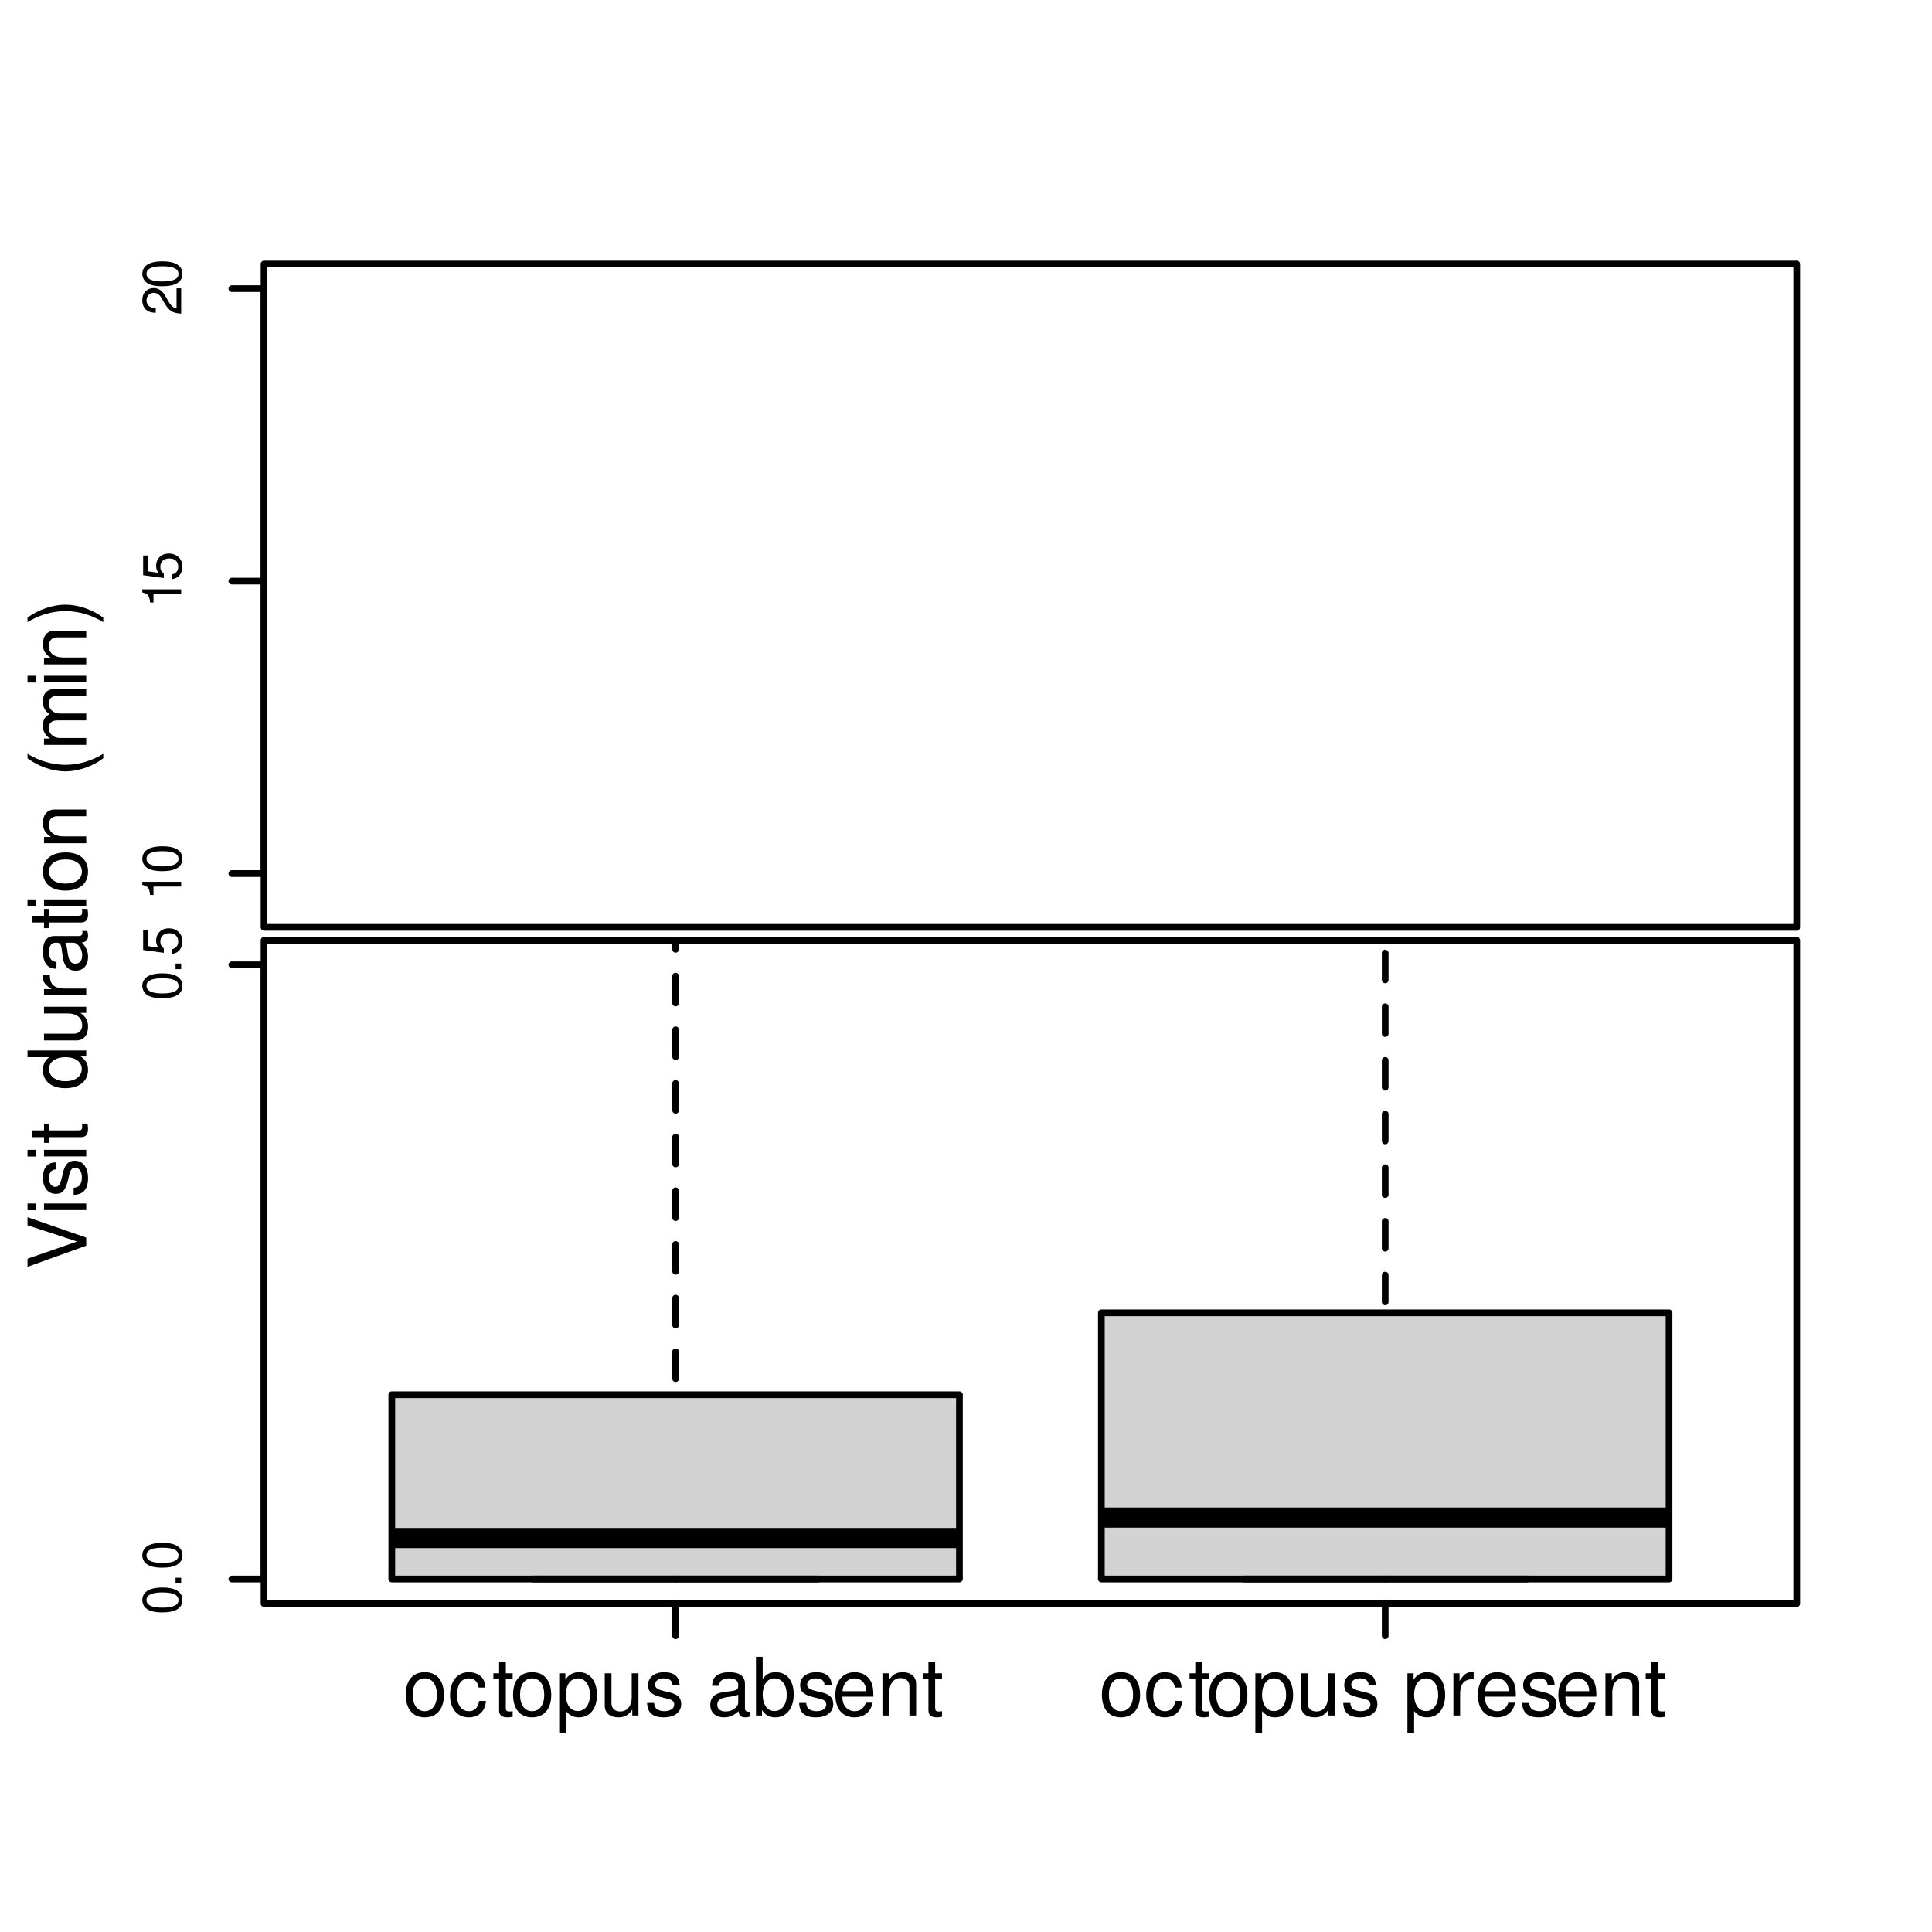
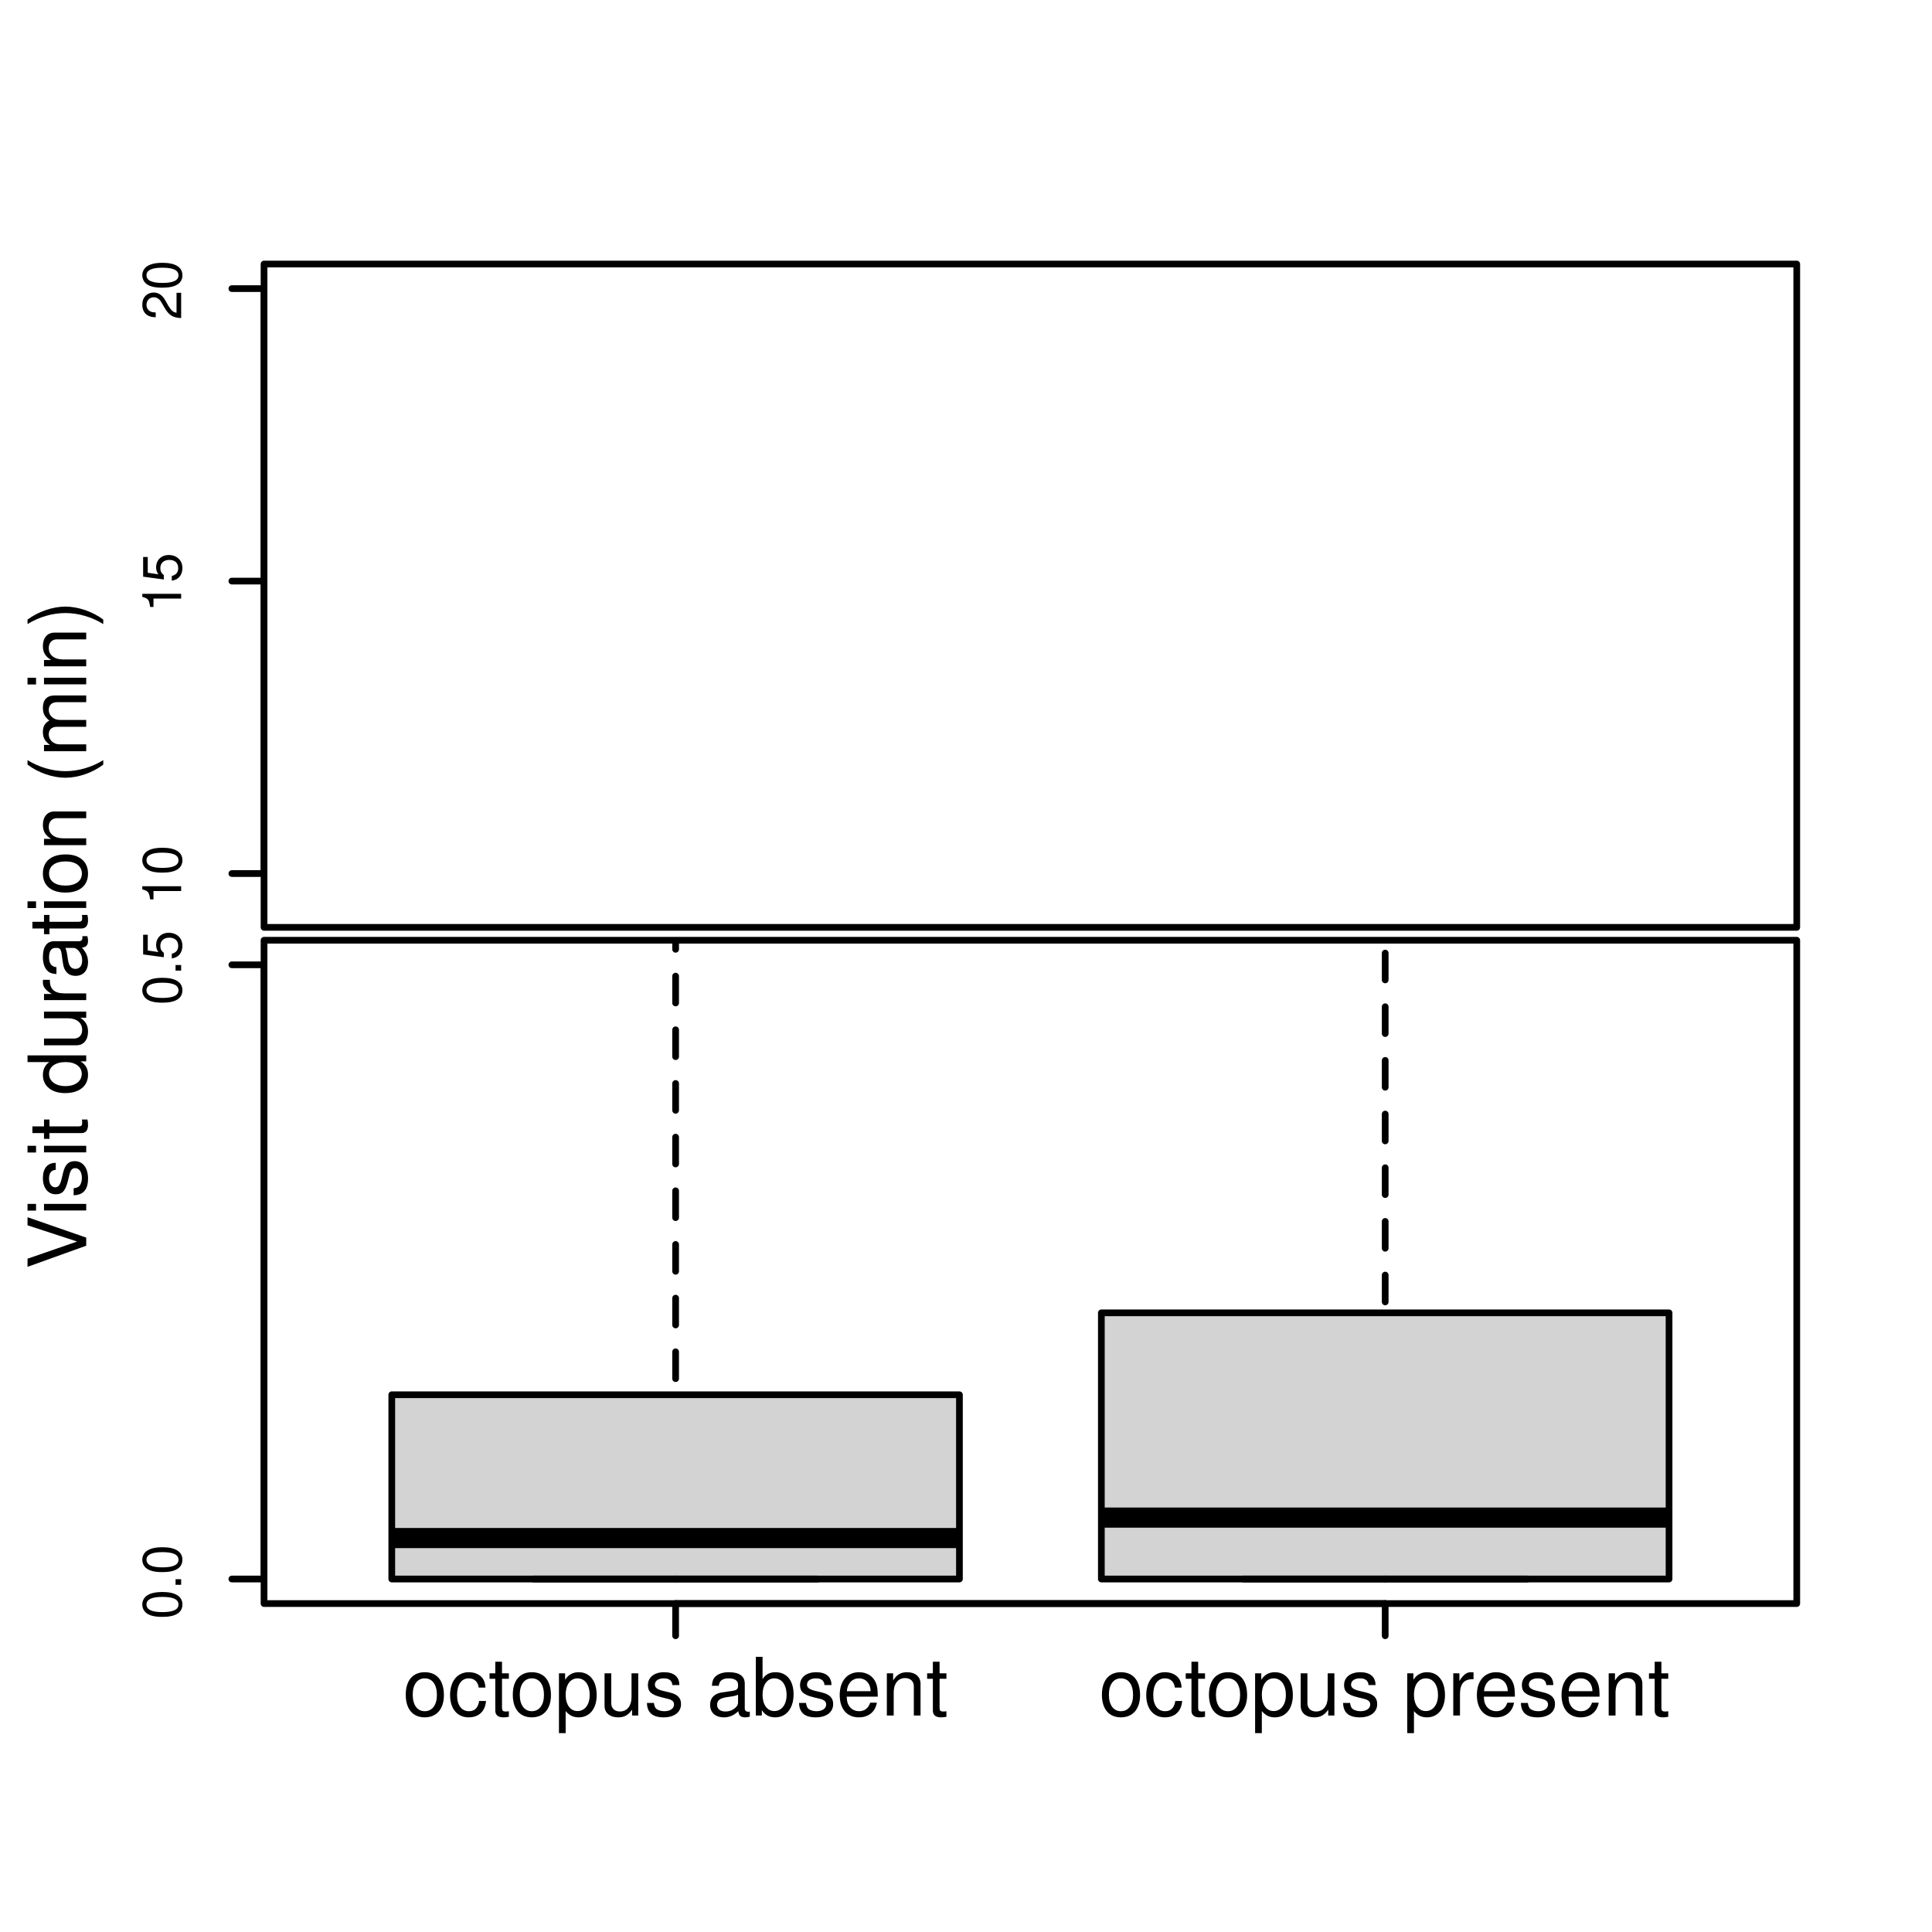
<svg xmlns="http://www.w3.org/2000/svg" xmlns:xlink="http://www.w3.org/1999/xlink" width="216pt" height="216pt" viewBox="0 0 216 216" version="1.1">
  <defs>
    <g>
      <symbol overflow="visible" id="glyph0-0">
        <path style="stroke:none;" d="" />
      </symbol>
      <symbol overflow="visible" id="glyph0-1">
        <path style="stroke:none;" d="M -3.094 -1.547 L 0 -1.547 L 0 -2.078 L -4.344 -2.078 L -4.344 -1.734 C -3.672 -1.547 -3.578 -1.422 -3.469 -0.609 L -3.094 -0.609 Z M -3.094 -1.547 " />
      </symbol>
      <symbol overflow="visible" id="glyph0-2">
        <path style="stroke:none;" d="M -4.344 -1.656 C -4.344 -1.25 -4.156 -0.891 -3.859 -0.672 C -3.484 -0.391 -2.906 -0.266 -2.094 -0.266 C -0.641 -0.266 0.141 -0.734 0.141 -1.656 C 0.141 -2.547 -0.641 -3.047 -2.062 -3.047 C -2.906 -3.047 -3.469 -2.906 -3.859 -2.625 C -4.156 -2.406 -4.344 -2.047 -4.344 -1.656 Z M -3.875 -1.656 C -3.875 -2.219 -3.281 -2.5 -2.109 -2.5 C -0.875 -2.5 -0.297 -2.219 -0.297 -1.641 C -0.297 -1.078 -0.906 -0.797 -2.094 -0.797 C -3.281 -0.797 -3.875 -1.078 -3.875 -1.656 Z M -3.875 -1.656 " />
      </symbol>
      <symbol overflow="visible" id="glyph0-3">
        <path style="stroke:none;" d="M -4.25 -2.859 L -4.25 -0.656 L -1.938 -0.344 L -1.938 -0.828 C -2.234 -1.078 -2.328 -1.281 -2.328 -1.609 C -2.328 -2.188 -1.938 -2.531 -1.312 -2.531 C -0.703 -2.531 -0.328 -2.188 -0.328 -1.609 C -0.328 -1.141 -0.562 -0.859 -1.047 -0.734 L -1.047 -0.203 C -0.703 -0.281 -0.531 -0.344 -0.375 -0.469 C -0.047 -0.703 0.141 -1.141 0.141 -1.625 C 0.141 -2.484 -0.484 -3.078 -1.391 -3.078 C -2.219 -3.078 -2.797 -2.516 -2.797 -1.703 C -2.797 -1.406 -2.719 -1.156 -2.547 -0.922 L -3.734 -1.094 L -3.734 -2.859 Z M -4.25 -2.859 " />
      </symbol>
      <symbol overflow="visible" id="glyph0-4">
        <path style="stroke:none;" d="M -0.516 -3.031 L -0.516 -0.797 C -0.875 -0.859 -1.109 -1.047 -1.422 -1.562 L -1.766 -2.172 C -2.094 -2.766 -2.531 -3.062 -3.078 -3.062 C -3.438 -3.062 -3.766 -2.922 -4 -2.672 C -4.234 -2.422 -4.344 -2.109 -4.344 -1.703 C -4.344 -1.156 -4.141 -0.766 -3.781 -0.531 C -3.547 -0.375 -3.281 -0.312 -2.844 -0.297 L -2.844 -0.828 C -3.125 -0.844 -3.312 -0.875 -3.453 -0.953 C -3.719 -1.094 -3.875 -1.375 -3.875 -1.688 C -3.875 -2.172 -3.531 -2.531 -3.062 -2.531 C -2.719 -2.531 -2.406 -2.328 -2.203 -1.953 L -1.875 -1.391 C -1.359 -0.516 -0.953 -0.25 0 -0.203 L 0 -3.031 Z M -0.516 -3.031 " />
      </symbol>
      <symbol overflow="visible" id="glyph0-5">
        <path style="stroke:none;" d="M -0.625 -1.141 L -0.625 -0.516 L 0 -0.516 L 0 -1.141 Z M -0.625 -1.141 " />
      </symbol>
      <symbol overflow="visible" id="glyph1-0">
        <path style="stroke:none;" d="" />
      </symbol>
      <symbol overflow="visible" id="glyph1-1">
        <path style="stroke:none;" d="M 2.453 -4.844 C 1.109 -4.844 0.328 -3.906 0.328 -2.328 C 0.328 -0.734 1.109 0.203 2.453 0.203 C 3.781 0.203 4.594 -0.734 4.594 -2.281 C 4.594 -3.922 3.812 -4.844 2.453 -4.844 Z M 2.453 -4.156 C 3.297 -4.156 3.812 -3.469 3.812 -2.297 C 3.812 -1.172 3.281 -0.484 2.453 -0.484 C 1.625 -0.484 1.109 -1.172 1.109 -2.328 C 1.109 -3.469 1.625 -4.156 2.453 -4.156 Z M 2.453 -4.156 " />
      </symbol>
      <symbol overflow="visible" id="glyph1-2">
        <path style="stroke:none;" d="M 4.234 -3.125 C 4.203 -3.594 4.109 -3.891 3.922 -4.156 C 3.594 -4.594 3.031 -4.844 2.375 -4.844 C 1.094 -4.844 0.281 -3.844 0.281 -2.281 C 0.281 -0.75 1.094 0.203 2.359 0.203 C 3.484 0.203 4.203 -0.469 4.297 -1.625 L 3.531 -1.625 C 3.406 -0.859 3.031 -0.484 2.391 -0.484 C 1.562 -0.484 1.062 -1.156 1.062 -2.281 C 1.062 -3.453 1.547 -4.156 2.359 -4.156 C 3 -4.156 3.391 -3.781 3.484 -3.125 Z M 4.234 -3.125 " />
      </symbol>
      <symbol overflow="visible" id="glyph1-3">
        <path style="stroke:none;" d="M 2.281 -4.719 L 1.516 -4.719 L 1.516 -6.016 L 0.766 -6.016 L 0.766 -4.719 L 0.125 -4.719 L 0.125 -4.109 L 0.766 -4.109 L 0.766 -0.547 C 0.766 -0.047 1.094 0.203 1.672 0.203 C 1.875 0.203 2.031 0.188 2.281 0.141 L 2.281 -0.484 C 2.172 -0.453 2.078 -0.453 1.922 -0.453 C 1.609 -0.453 1.516 -0.547 1.516 -0.875 L 1.516 -4.109 L 2.281 -4.109 Z M 2.281 -4.719 " />
      </symbol>
      <symbol overflow="visible" id="glyph1-4">
        <path style="stroke:none;" d="M 0.484 1.969 L 1.234 1.969 L 1.234 -0.5 C 1.641 -0.016 2.078 0.203 2.688 0.203 C 3.922 0.203 4.703 -0.781 4.703 -2.281 C 4.703 -3.859 3.938 -4.844 2.688 -4.844 C 2.047 -4.844 1.531 -4.562 1.172 -4 L 1.172 -4.719 L 0.484 -4.719 Z M 2.562 -4.156 C 3.391 -4.156 3.922 -3.422 3.922 -2.297 C 3.922 -1.219 3.375 -0.5 2.562 -0.5 C 1.75 -0.5 1.234 -1.219 1.234 -2.328 C 1.234 -3.422 1.75 -4.156 2.562 -4.156 Z M 2.562 -4.156 " />
      </symbol>
      <symbol overflow="visible" id="glyph1-5">
        <path style="stroke:none;" d="M 4.344 0 L 4.344 -4.719 L 3.594 -4.719 L 3.594 -2.047 C 3.594 -1.078 3.094 -0.453 2.297 -0.453 C 1.703 -0.453 1.328 -0.812 1.328 -1.375 L 1.328 -4.719 L 0.578 -4.719 L 0.578 -1.078 C 0.578 -0.297 1.172 0.203 2.094 0.203 C 2.781 0.203 3.219 -0.031 3.656 -0.656 L 3.656 0 Z M 4.344 0 " />
      </symbol>
      <symbol overflow="visible" id="glyph1-6">
        <path style="stroke:none;" d="M 3.938 -3.406 C 3.938 -4.328 3.328 -4.844 2.234 -4.844 C 1.141 -4.844 0.422 -4.281 0.422 -3.406 C 0.422 -2.672 0.797 -2.328 1.922 -2.047 L 2.625 -1.875 C 3.141 -1.75 3.344 -1.562 3.344 -1.234 C 3.344 -0.781 2.906 -0.484 2.25 -0.484 C 1.844 -0.484 1.5 -0.609 1.312 -0.797 C 1.203 -0.938 1.141 -1.078 1.094 -1.406 L 0.312 -1.406 C 0.344 -0.312 0.953 0.203 2.188 0.203 C 3.375 0.203 4.125 -0.375 4.125 -1.281 C 4.125 -1.984 3.734 -2.375 2.797 -2.594 L 2.078 -2.766 C 1.469 -2.922 1.203 -3.109 1.203 -3.453 C 1.203 -3.891 1.594 -4.156 2.203 -4.156 C 2.812 -4.156 3.125 -3.891 3.156 -3.406 Z M 3.938 -3.406 " />
      </symbol>
      <symbol overflow="visible" id="glyph1-7">
        <path style="stroke:none;" d="" />
      </symbol>
      <symbol overflow="visible" id="glyph1-8">
        <path style="stroke:none;" d="M 4.812 -0.438 C 4.734 -0.422 4.703 -0.422 4.656 -0.422 C 4.391 -0.422 4.25 -0.562 4.25 -0.797 L 4.25 -3.562 C 4.25 -4.406 3.641 -4.844 2.469 -4.844 C 1.781 -4.844 1.234 -4.656 0.906 -4.297 C 0.688 -4.062 0.609 -3.781 0.578 -3.328 L 1.344 -3.328 C 1.406 -3.891 1.75 -4.156 2.453 -4.156 C 3.125 -4.156 3.5 -3.906 3.5 -3.453 L 3.5 -3.266 C 3.484 -2.938 3.328 -2.812 2.719 -2.734 C 1.656 -2.594 1.5 -2.562 1.203 -2.453 C 0.656 -2.219 0.375 -1.797 0.375 -1.188 C 0.375 -0.328 0.969 0.203 1.922 0.203 C 2.516 0.203 3 0 3.531 -0.484 C 3.578 0 3.812 0.203 4.297 0.203 C 4.469 0.203 4.562 0.188 4.812 0.125 Z M 3.5 -1.484 C 3.5 -1.234 3.422 -1.078 3.203 -0.875 C 2.891 -0.594 2.531 -0.453 2.094 -0.453 C 1.5 -0.453 1.156 -0.734 1.156 -1.203 C 1.156 -1.703 1.484 -1.953 2.297 -2.062 C 3.094 -2.172 3.25 -2.219 3.5 -2.328 Z M 3.5 -1.484 " />
      </symbol>
      <symbol overflow="visible" id="glyph1-9">
        <path style="stroke:none;" d="M 0.484 -6.562 L 0.484 0 L 1.156 0 L 1.156 -0.609 C 1.516 -0.047 2 0.203 2.656 0.203 C 3.891 0.203 4.703 -0.812 4.703 -2.375 C 4.703 -3.906 3.938 -4.844 2.688 -4.844 C 2.047 -4.844 1.578 -4.609 1.234 -4.078 L 1.234 -6.562 Z M 2.547 -4.156 C 3.391 -4.156 3.922 -3.422 3.922 -2.297 C 3.922 -1.219 3.359 -0.5 2.547 -0.5 C 1.75 -0.5 1.234 -1.219 1.234 -2.328 C 1.234 -3.422 1.75 -4.156 2.547 -4.156 Z M 2.547 -4.156 " />
      </symbol>
      <symbol overflow="visible" id="glyph1-10">
        <path style="stroke:none;" d="M 4.609 -2.109 C 4.609 -2.828 4.562 -3.266 4.422 -3.609 C 4.125 -4.391 3.406 -4.844 2.516 -4.844 C 1.203 -4.844 0.359 -3.859 0.359 -2.297 C 0.359 -0.734 1.172 0.203 2.5 0.203 C 3.578 0.203 4.328 -0.406 4.516 -1.438 L 3.766 -1.438 C 3.562 -0.812 3.125 -0.484 2.531 -0.484 C 2.047 -0.484 1.641 -0.703 1.391 -1.094 C 1.219 -1.375 1.156 -1.641 1.141 -2.109 Z M 1.156 -2.719 C 1.219 -3.594 1.75 -4.156 2.516 -4.156 C 3.281 -4.156 3.812 -3.562 3.812 -2.719 Z M 1.156 -2.719 " />
      </symbol>
      <symbol overflow="visible" id="glyph1-11">
        <path style="stroke:none;" d="M 0.625 -4.719 L 0.625 0 L 1.391 0 L 1.391 -2.594 C 1.391 -3.562 1.891 -4.188 2.656 -4.188 C 3.266 -4.188 3.641 -3.828 3.641 -3.266 L 3.641 0 L 4.391 0 L 4.391 -3.562 C 4.391 -4.344 3.797 -4.844 2.891 -4.844 C 2.188 -4.844 1.734 -4.578 1.328 -3.922 L 1.328 -4.719 Z M 0.625 -4.719 " />
      </symbol>
      <symbol overflow="visible" id="glyph1-12">
        <path style="stroke:none;" d="M 0.625 -4.719 L 0.625 0 L 1.375 0 L 1.375 -2.453 C 1.391 -3.578 1.859 -4.094 2.891 -4.062 L 2.891 -4.828 C 2.766 -4.844 2.688 -4.844 2.594 -4.844 C 2.109 -4.844 1.75 -4.562 1.312 -3.859 L 1.312 -4.719 Z M 0.625 -4.719 " />
      </symbol>
      <symbol overflow="visible" id="glyph2-0">
        <path style="stroke:none;" d="" />
      </symbol>
      <symbol overflow="visible" id="glyph2-1">
        <path style="stroke:none;" d="M 0 -3.531 L -6.562 -5.812 L -6.562 -4.906 L -1.016 -3.094 L -6.562 -1.172 L -6.562 -0.266 L 0 -2.625 Z M 0 -3.531 " />
      </symbol>
      <symbol overflow="visible" id="glyph2-2">
        <path style="stroke:none;" d="M -4.719 -1.344 L -4.719 -0.609 L 0 -0.609 L 0 -1.344 Z M -6.562 -1.344 L -6.562 -0.594 L -5.609 -0.594 L -5.609 -1.344 Z M -6.562 -1.344 " />
      </symbol>
      <symbol overflow="visible" id="glyph2-3">
        <path style="stroke:none;" d="M -3.406 -3.938 C -4.328 -3.938 -4.844 -3.328 -4.844 -2.234 C -4.844 -1.141 -4.281 -0.422 -3.406 -0.422 C -2.672 -0.422 -2.328 -0.797 -2.047 -1.922 L -1.875 -2.625 C -1.75 -3.141 -1.562 -3.344 -1.234 -3.344 C -0.781 -3.344 -0.484 -2.906 -0.484 -2.25 C -0.484 -1.844 -0.609 -1.5 -0.797 -1.312 C -0.938 -1.203 -1.078 -1.141 -1.406 -1.094 L -1.406 -0.312 C -0.312 -0.344 0.203 -0.953 0.203 -2.188 C 0.203 -3.375 -0.375 -4.125 -1.281 -4.125 C -1.984 -4.125 -2.375 -3.734 -2.594 -2.797 L -2.766 -2.078 C -2.922 -1.469 -3.109 -1.203 -3.453 -1.203 C -3.891 -1.203 -4.156 -1.594 -4.156 -2.203 C -4.156 -2.812 -3.891 -3.125 -3.406 -3.156 Z M -3.406 -3.938 " />
      </symbol>
      <symbol overflow="visible" id="glyph2-4">
        <path style="stroke:none;" d="M -4.719 -2.281 L -4.719 -1.516 L -6.016 -1.516 L -6.016 -0.766 L -4.719 -0.766 L -4.719 -0.125 L -4.109 -0.125 L -4.109 -0.766 L -0.547 -0.766 C -0.047 -0.766 0.203 -1.094 0.203 -1.672 C 0.203 -1.875 0.188 -2.031 0.141 -2.281 L -0.484 -2.281 C -0.453 -2.172 -0.453 -2.078 -0.453 -1.922 C -0.453 -1.609 -0.547 -1.516 -0.875 -1.516 L -4.109 -1.516 L -4.109 -2.281 Z M -4.719 -2.281 " />
      </symbol>
      <symbol overflow="visible" id="glyph2-5">
        <path style="stroke:none;" d="" />
      </symbol>
      <symbol overflow="visible" id="glyph2-6">
        <path style="stroke:none;" d="M -6.562 -4.453 L -6.562 -3.703 L -4.125 -3.703 C -4.594 -3.391 -4.844 -2.891 -4.844 -2.266 C -4.844 -1.031 -3.875 -0.234 -2.359 -0.234 C -0.781 -0.234 0.203 -1.016 0.203 -2.281 C 0.203 -2.938 -0.031 -3.391 -0.625 -3.781 L 0 -3.781 L 0 -4.453 Z M -4.156 -2.391 C -4.156 -3.188 -3.438 -3.703 -2.297 -3.703 C -1.219 -3.703 -0.5 -3.188 -0.5 -2.391 C -0.5 -1.562 -1.219 -1.016 -2.328 -1.016 C -3.422 -1.016 -4.156 -1.562 -4.156 -2.391 Z M -4.156 -2.391 " />
      </symbol>
      <symbol overflow="visible" id="glyph2-7">
        <path style="stroke:none;" d="M 0 -4.344 L -4.719 -4.344 L -4.719 -3.594 L -2.047 -3.594 C -1.078 -3.594 -0.453 -3.094 -0.453 -2.297 C -0.453 -1.703 -0.812 -1.328 -1.375 -1.328 L -4.719 -1.328 L -4.719 -0.578 L -1.078 -0.578 C -0.297 -0.578 0.203 -1.172 0.203 -2.094 C 0.203 -2.781 -0.031 -3.219 -0.656 -3.656 L 0 -3.656 Z M 0 -4.344 " />
      </symbol>
      <symbol overflow="visible" id="glyph2-8">
        <path style="stroke:none;" d="M -4.719 -0.625 L 0 -0.625 L 0 -1.375 L -2.453 -1.375 C -3.578 -1.391 -4.094 -1.859 -4.062 -2.891 L -4.828 -2.891 C -4.844 -2.766 -4.844 -2.688 -4.844 -2.594 C -4.844 -2.109 -4.562 -1.75 -3.859 -1.312 L -4.719 -1.312 Z M -4.719 -0.625 " />
      </symbol>
      <symbol overflow="visible" id="glyph2-9">
        <path style="stroke:none;" d="M -0.438 -4.812 C -0.422 -4.734 -0.422 -4.703 -0.422 -4.656 C -0.422 -4.391 -0.562 -4.25 -0.797 -4.25 L -3.562 -4.25 C -4.406 -4.25 -4.844 -3.641 -4.844 -2.469 C -4.844 -1.781 -4.656 -1.234 -4.297 -0.906 C -4.062 -0.688 -3.781 -0.609 -3.328 -0.578 L -3.328 -1.344 C -3.891 -1.406 -4.156 -1.75 -4.156 -2.453 C -4.156 -3.125 -3.906 -3.5 -3.453 -3.5 L -3.266 -3.5 C -2.938 -3.484 -2.812 -3.328 -2.734 -2.719 C -2.594 -1.656 -2.562 -1.5 -2.453 -1.203 C -2.219 -0.656 -1.797 -0.375 -1.188 -0.375 C -0.328 -0.375 0.203 -0.969 0.203 -1.922 C 0.203 -2.516 0 -3 -0.484 -3.531 C 0 -3.578 0.203 -3.812 0.203 -4.297 C 0.203 -4.469 0.188 -4.562 0.125 -4.812 Z M -1.484 -3.5 C -1.234 -3.5 -1.078 -3.422 -0.875 -3.203 C -0.594 -2.891 -0.453 -2.531 -0.453 -2.094 C -0.453 -1.5 -0.734 -1.156 -1.203 -1.156 C -1.703 -1.156 -1.953 -1.484 -2.062 -2.297 C -2.172 -3.094 -2.219 -3.25 -2.328 -3.5 Z M -1.484 -3.5 " />
      </symbol>
      <symbol overflow="visible" id="glyph2-10">
        <path style="stroke:none;" d="M -4.844 -2.453 C -4.844 -1.109 -3.906 -0.328 -2.328 -0.328 C -0.734 -0.328 0.203 -1.109 0.203 -2.453 C 0.203 -3.781 -0.734 -4.594 -2.281 -4.594 C -3.922 -4.594 -4.844 -3.812 -4.844 -2.453 Z M -4.156 -2.453 C -4.156 -3.297 -3.469 -3.812 -2.297 -3.812 C -1.172 -3.812 -0.484 -3.281 -0.484 -2.453 C -0.484 -1.625 -1.172 -1.109 -2.328 -1.109 C -3.469 -1.109 -4.156 -1.625 -4.156 -2.453 Z M -4.156 -2.453 " />
      </symbol>
      <symbol overflow="visible" id="glyph2-11">
        <path style="stroke:none;" d="M -4.719 -0.625 L 0 -0.625 L 0 -1.391 L -2.594 -1.391 C -3.562 -1.391 -4.188 -1.891 -4.188 -2.656 C -4.188 -3.266 -3.828 -3.641 -3.266 -3.641 L 0 -3.641 L 0 -4.391 L -3.562 -4.391 C -4.344 -4.391 -4.844 -3.797 -4.844 -2.891 C -4.844 -2.188 -4.578 -1.734 -3.922 -1.328 L -4.719 -1.328 Z M -4.719 -0.625 " />
      </symbol>
      <symbol overflow="visible" id="glyph2-12">
        <path style="stroke:none;" d="M -6.562 -2.125 C -5.375 -1.219 -3.75 -0.656 -2.328 -0.656 C -0.906 -0.656 0.734 -1.219 1.906 -2.125 L 1.906 -2.625 C 0.625 -1.828 -0.891 -1.391 -2.328 -1.391 C -3.766 -1.391 -5.281 -1.828 -6.562 -2.625 Z M -6.562 -2.125 " />
      </symbol>
      <symbol overflow="visible" id="glyph2-13">
        <path style="stroke:none;" d="M -4.719 -0.625 L 0 -0.625 L 0 -1.391 L -2.969 -1.391 C -3.641 -1.391 -4.188 -1.875 -4.188 -2.5 C -4.188 -3.047 -3.859 -3.359 -3.25 -3.359 L 0 -3.359 L 0 -4.125 L -2.969 -4.125 C -3.641 -4.125 -4.188 -4.609 -4.188 -5.234 C -4.188 -5.781 -3.844 -6.109 -3.25 -6.109 L 0 -6.109 L 0 -6.859 L -3.531 -6.859 C -4.391 -6.859 -4.844 -6.375 -4.844 -5.484 C -4.844 -4.859 -4.656 -4.484 -4.125 -4.047 C -4.641 -3.766 -4.844 -3.391 -4.844 -2.766 C -4.844 -2.141 -4.609 -1.719 -4.047 -1.328 L -4.719 -1.328 Z M -4.719 -0.625 " />
      </symbol>
      <symbol overflow="visible" id="glyph2-14">
        <path style="stroke:none;" d="M 1.906 -0.844 C 0.734 -1.734 -0.906 -2.297 -2.328 -2.297 C -3.75 -2.297 -5.375 -1.734 -6.562 -0.844 L -6.562 -0.344 C -5.281 -1.141 -3.766 -1.578 -2.328 -1.578 C -0.891 -1.578 0.625 -1.141 1.906 -0.344 Z M 1.906 -0.844 " />
      </symbol>
    </g>
    <clipPath id="clip1">
      <path d="M 75 105.121 L 76 105.121 L 76 157 L 75 157 Z M 75 105.121 " />
    </clipPath>
    <clipPath id="clip2">
      <path d="M 154 105.121 L 156 105.121 L 156 148 L 154 148 Z M 154 105.121 " />
    </clipPath>
  </defs>
-   <g id="surface241">
+   <g id="surface296">
    <rect x="0" y="0" width="216" height="216" style="fill:rgb(100%,100%,100%);fill-opacity:1;stroke:none;" />
    <path style="fill:none;stroke-width:0.75;stroke-linecap:round;stroke-linejoin:round;stroke:rgb(0%,0%,0%);stroke-opacity:1;stroke-miterlimit:10;" d="M 29.52 97.664 L 29.52 32.266 " />
    <path style="fill:none;stroke-width:0.75;stroke-linecap:round;stroke-linejoin:round;stroke:rgb(0%,0%,0%);stroke-opacity:1;stroke-miterlimit:10;" d="M 29.52 97.664 L 25.922 97.664 " />
    <path style="fill:none;stroke-width:0.75;stroke-linecap:round;stroke-linejoin:round;stroke:rgb(0%,0%,0%);stroke-opacity:1;stroke-miterlimit:10;" d="M 29.52 64.965 L 25.922 64.965 " />
    <path style="fill:none;stroke-width:0.75;stroke-linecap:round;stroke-linejoin:round;stroke:rgb(0%,0%,0%);stroke-opacity:1;stroke-miterlimit:10;" d="M 29.52 32.266 L 25.922 32.266 " />
    <g style="fill:rgb(0%,0%,0%);fill-opacity:1;">
-       <use xlink:href="#glyph0-1" x="20.253" y="100.664" />
-       <use xlink:href="#glyph0-2" x="20.253" y="97.664" />
-     </g>
-     <g style="fill:rgb(0%,0%,0%);fill-opacity:1;">
-       <use xlink:href="#glyph0-1" x="20.253" y="67.965" />
-       <use xlink:href="#glyph0-3" x="20.253" y="64.965" />
-     </g>
-     <g style="fill:rgb(0%,0%,0%);fill-opacity:1;">
-       <use xlink:href="#glyph0-4" x="20.253" y="35.266" />
-       <use xlink:href="#glyph0-2" x="20.253" y="32.266" />
+       <use xlink:href="#glyph0-1" x="20.253" y="101.164" />
+       <use xlink:href="#glyph0-2" x="20.253" y="97.828" />
+     </g>
+     <g style="fill:rgb(0%,0%,0%);fill-opacity:1;">
+       <use xlink:href="#glyph0-1" x="20.253" y="68.465" />
+       <use xlink:href="#glyph0-3" x="20.253" y="65.129" />
+     </g>
+     <g style="fill:rgb(0%,0%,0%);fill-opacity:1;">
+       <use xlink:href="#glyph0-4" x="20.253" y="35.766" />
+       <use xlink:href="#glyph0-2" x="20.253" y="32.43" />
    </g>
    <path style="fill:none;stroke-width:0.75;stroke-linecap:round;stroke-linejoin:round;stroke:rgb(0%,0%,0%);stroke-opacity:1;stroke-miterlimit:10;" d="M 29.52 103.68 L 200.879 103.68 L 200.879 29.52 L 29.52 29.52 Z M 29.52 103.68 " />
    <path style=" stroke:none;fill-rule:nonzero;fill:rgb(82.745%,82.745%,82.745%);fill-opacity:1;" d="M 43.801 176.535 L 107.266 176.535 L 107.266 155.934 L 43.801 155.934 Z M 43.801 176.535 " />
    <path style="fill:none;stroke-width:2.25;stroke-linecap:butt;stroke-linejoin:round;stroke:rgb(0%,0%,0%);stroke-opacity:1;stroke-miterlimit:10;" d="M 43.801 171.957 L 107.266 171.957 " />
    <path style="fill:none;stroke-width:0.75;stroke-linecap:round;stroke-linejoin:round;stroke:rgb(0%,0%,0%);stroke-opacity:1;stroke-dasharray:3,3;stroke-miterlimit:10;" d="M 75.535 176.535 L 75.535 176.535 " />
    <g clip-path="url(#clip1)" clip-rule="nonzero">
      <path style="fill:none;stroke-width:0.75;stroke-linecap:round;stroke-linejoin:round;stroke:rgb(0%,0%,0%);stroke-opacity:1;stroke-dasharray:3,3;stroke-miterlimit:10;" d="M 75.535 -832.867 L 75.535 155.934 " />
    </g>
    <path style="fill:none;stroke-width:0.75;stroke-linecap:round;stroke-linejoin:round;stroke:rgb(0%,0%,0%);stroke-opacity:1;stroke-miterlimit:10;" d="M 59.668 176.535 L 91.398 176.535 " />
    <path style="fill:none;stroke-width:0.75;stroke-linecap:round;stroke-linejoin:round;stroke:rgb(0%,0%,0%);stroke-opacity:1;stroke-miterlimit:10;" d="M 43.801 176.535 L 107.266 176.535 L 107.266 155.934 L 43.801 155.934 Z M 43.801 176.535 " />
    <path style=" stroke:none;fill-rule:nonzero;fill:rgb(82.745%,82.745%,82.745%);fill-opacity:1;" d="M 123.133 176.535 L 186.602 176.535 L 186.602 146.777 L 123.133 146.777 Z M 123.133 176.535 " />
    <path style="fill:none;stroke-width:2.25;stroke-linecap:butt;stroke-linejoin:round;stroke:rgb(0%,0%,0%);stroke-opacity:1;stroke-miterlimit:10;" d="M 123.133 169.668 L 186.602 169.668 " />
    <path style="fill:none;stroke-width:0.75;stroke-linecap:round;stroke-linejoin:round;stroke:rgb(0%,0%,0%);stroke-opacity:1;stroke-dasharray:3,3;stroke-miterlimit:10;" d="M 154.867 176.535 L 154.867 176.535 " />
    <g clip-path="url(#clip2)" clip-rule="nonzero">
      <path style="fill:none;stroke-width:0.75;stroke-linecap:round;stroke-linejoin:round;stroke:rgb(0%,0%,0%);stroke-opacity:1;stroke-dasharray:3,3;stroke-miterlimit:10;" d="M 154.867 -631.445 L 154.867 146.777 " />
    </g>
    <path style="fill:none;stroke-width:0.75;stroke-linecap:round;stroke-linejoin:round;stroke:rgb(0%,0%,0%);stroke-opacity:1;stroke-miterlimit:10;" d="M 139 176.535 L 170.734 176.535 " />
    <path style="fill:none;stroke-width:0.75;stroke-linecap:round;stroke-linejoin:round;stroke:rgb(0%,0%,0%);stroke-opacity:1;stroke-miterlimit:10;" d="M 123.133 176.535 L 186.602 176.535 L 186.602 146.777 L 123.133 146.777 Z M 123.133 176.535 " />
    <path style="fill:none;stroke-width:0.75;stroke-linecap:round;stroke-linejoin:round;stroke:rgb(0%,0%,0%);stroke-opacity:1;stroke-miterlimit:10;" d="M 29.52 176.535 L 29.52 107.867 " />
    <path style="fill:none;stroke-width:0.75;stroke-linecap:round;stroke-linejoin:round;stroke:rgb(0%,0%,0%);stroke-opacity:1;stroke-miterlimit:10;" d="M 29.52 176.535 L 25.922 176.535 " />
    <path style="fill:none;stroke-width:0.75;stroke-linecap:round;stroke-linejoin:round;stroke:rgb(0%,0%,0%);stroke-opacity:1;stroke-miterlimit:10;" d="M 29.52 107.867 L 25.922 107.867 " />
    <g style="fill:rgb(0%,0%,0%);fill-opacity:1;">
-       <use xlink:href="#glyph0-2" x="20.253" y="180.535" />
-       <use xlink:href="#glyph0-5" x="20.253" y="177.535" />
-       <use xlink:href="#glyph0-2" x="20.253" y="175.535" />
-     </g>
-     <g style="fill:rgb(0%,0%,0%);fill-opacity:1;">
-       <use xlink:href="#glyph0-2" x="20.253" y="111.867" />
-       <use xlink:href="#glyph0-5" x="20.253" y="108.867" />
-       <use xlink:href="#glyph0-3" x="20.253" y="106.867" />
+       <use xlink:href="#glyph0-2" x="20.253" y="181.035" />
+       <use xlink:href="#glyph0-5" x="20.253" y="177.699" />
+       <use xlink:href="#glyph0-2" x="20.253" y="176.031" />
+     </g>
+     <g style="fill:rgb(0%,0%,0%);fill-opacity:1;">
+       <use xlink:href="#glyph0-2" x="20.253" y="112.367" />
+       <use xlink:href="#glyph0-5" x="20.253" y="109.031" />
+       <use xlink:href="#glyph0-3" x="20.253" y="107.363" />
    </g>
    <path style="fill:none;stroke-width:0.75;stroke-linecap:round;stroke-linejoin:round;stroke:rgb(0%,0%,0%);stroke-opacity:1;stroke-miterlimit:10;" d="M 75.535 179.281 L 154.867 179.281 " />
    <path style="fill:none;stroke-width:0.75;stroke-linecap:round;stroke-linejoin:round;stroke:rgb(0%,0%,0%);stroke-opacity:1;stroke-miterlimit:10;" d="M 75.535 179.281 L 75.535 182.879 " />
    <path style="fill:none;stroke-width:0.75;stroke-linecap:round;stroke-linejoin:round;stroke:rgb(0%,0%,0%);stroke-opacity:1;stroke-miterlimit:10;" d="M 154.867 179.281 L 154.867 182.879 " />
    <g style="fill:rgb(0%,0%,0%);fill-opacity:1;">
      <use xlink:href="#glyph1-1" x="45.035" y="191.799" />
-       <use xlink:href="#glyph1-2" x="50.035" y="191.799" />
-       <use xlink:href="#glyph1-3" x="55.035" y="191.799" />
-       <use xlink:href="#glyph1-1" x="57.035" y="191.799" />
-       <use xlink:href="#glyph1-4" x="62.035" y="191.799" />
-       <use xlink:href="#glyph1-5" x="67.035" y="191.799" />
-       <use xlink:href="#glyph1-6" x="72.035" y="191.799" />
-       <use xlink:href="#glyph1-7" x="76.035" y="191.799" />
-       <use xlink:href="#glyph1-8" x="79.035" y="191.799" />
-       <use xlink:href="#glyph1-9" x="84.035" y="191.799" />
-       <use xlink:href="#glyph1-6" x="89.035" y="191.799" />
-       <use xlink:href="#glyph1-10" x="93.035" y="191.799" />
-       <use xlink:href="#glyph1-11" x="98.035" y="191.799" />
-       <use xlink:href="#glyph1-3" x="103.035" y="191.799" />
+       <use xlink:href="#glyph1-2" x="50.039" y="191.799" />
+       <use xlink:href="#glyph1-3" x="54.609" y="191.799" />
+       <use xlink:href="#glyph1-1" x="57.003" y="191.799" />
+       <use xlink:href="#glyph1-4" x="62.007" y="191.799" />
+       <use xlink:href="#glyph1-5" x="67.011" y="191.799" />
+       <use xlink:href="#glyph1-6" x="72.015" y="191.799" />
+       <use xlink:href="#glyph1-7" x="76.514" y="191.799" />
+       <use xlink:href="#glyph1-8" x="79.016" y="191.799" />
+       <use xlink:href="#glyph1-9" x="84.02" y="191.799" />
+       <use xlink:href="#glyph1-6" x="89.023" y="191.799" />
+       <use xlink:href="#glyph1-10" x="93.522" y="191.799" />
+       <use xlink:href="#glyph1-11" x="98.526" y="191.799" />
+       <use xlink:href="#glyph1-3" x="103.53" y="191.799" />
    </g>
    <g style="fill:rgb(0%,0%,0%);fill-opacity:1;">
      <use xlink:href="#glyph1-1" x="122.867" y="191.799" />
-       <use xlink:href="#glyph1-2" x="127.867" y="191.799" />
-       <use xlink:href="#glyph1-3" x="132.867" y="191.799" />
-       <use xlink:href="#glyph1-1" x="134.867" y="191.799" />
-       <use xlink:href="#glyph1-4" x="139.867" y="191.799" />
-       <use xlink:href="#glyph1-5" x="144.867" y="191.799" />
-       <use xlink:href="#glyph1-6" x="149.867" y="191.799" />
-       <use xlink:href="#glyph1-7" x="153.867" y="191.799" />
-       <use xlink:href="#glyph1-4" x="156.867" y="191.799" />
-       <use xlink:href="#glyph1-12" x="161.867" y="191.799" />
-       <use xlink:href="#glyph1-10" x="164.867" y="191.799" />
-       <use xlink:href="#glyph1-6" x="169.867" y="191.799" />
-       <use xlink:href="#glyph1-10" x="173.867" y="191.799" />
-       <use xlink:href="#glyph1-11" x="178.867" y="191.799" />
-       <use xlink:href="#glyph1-3" x="183.867" y="191.799" />
+       <use xlink:href="#glyph1-2" x="127.871" y="191.799" />
+       <use xlink:href="#glyph1-3" x="132.441" y="191.799" />
+       <use xlink:href="#glyph1-1" x="134.835" y="191.799" />
+       <use xlink:href="#glyph1-4" x="139.839" y="191.799" />
+       <use xlink:href="#glyph1-5" x="144.843" y="191.799" />
+       <use xlink:href="#glyph1-6" x="149.847" y="191.799" />
+       <use xlink:href="#glyph1-7" x="154.346" y="191.799" />
+       <use xlink:href="#glyph1-4" x="156.848" y="191.799" />
+       <use xlink:href="#glyph1-12" x="161.852" y="191.799" />
+       <use xlink:href="#glyph1-10" x="164.757" y="191.799" />
+       <use xlink:href="#glyph1-6" x="169.725" y="191.799" />
+       <use xlink:href="#glyph1-10" x="174.224" y="191.799" />
+       <use xlink:href="#glyph1-11" x="179.228" y="191.799" />
+       <use xlink:href="#glyph1-3" x="184.231" y="191.799" />
    </g>
    <path style="fill:none;stroke-width:0.75;stroke-linecap:round;stroke-linejoin:round;stroke:rgb(0%,0%,0%);stroke-opacity:1;stroke-miterlimit:10;" d="M 29.52 179.281 L 200.879 179.281 L 200.879 105.121 L 29.52 105.121 Z M 29.52 179.281 " />
    <g style="fill:rgb(0%,0%,0%);fill-opacity:1;">
      <use xlink:href="#glyph2-1" x="9.639" y="141.898" />
-       <use xlink:href="#glyph2-2" x="9.639" y="135.898" />
-       <use xlink:href="#glyph2-3" x="9.639" y="133.898" />
-       <use xlink:href="#glyph2-2" x="9.639" y="129.898" />
-       <use xlink:href="#glyph2-4" x="9.639" y="127.898" />
-       <use xlink:href="#glyph2-5" x="9.639" y="124.898" />
-       <use xlink:href="#glyph2-6" x="9.639" y="121.898" />
-       <use xlink:href="#glyph2-7" x="9.639" y="116.898" />
-       <use xlink:href="#glyph2-8" x="9.639" y="111.898" />
-       <use xlink:href="#glyph2-9" x="9.639" y="108.898" />
-       <use xlink:href="#glyph2-4" x="9.639" y="103.898" />
-       <use xlink:href="#glyph2-2" x="9.639" y="101.898" />
-       <use xlink:href="#glyph2-10" x="9.639" y="99.898" />
-       <use xlink:href="#glyph2-11" x="9.639" y="94.898" />
-       <use xlink:href="#glyph2-5" x="9.639" y="89.898" />
-       <use xlink:href="#glyph2-12" x="9.639" y="86.898" />
-       <use xlink:href="#glyph2-13" x="9.639" y="83.898" />
-       <use xlink:href="#glyph2-2" x="9.639" y="76.898" />
-       <use xlink:href="#glyph2-11" x="9.639" y="74.898" />
-       <use xlink:href="#glyph2-14" x="9.639" y="69.898" />
+       <use xlink:href="#glyph2-2" x="9.639" y="135.941" />
+       <use xlink:href="#glyph2-3" x="9.639" y="133.944" />
+       <use xlink:href="#glyph2-2" x="9.639" y="129.445" />
+       <use xlink:href="#glyph2-4" x="9.639" y="127.448" />
+       <use xlink:href="#glyph2-5" x="9.639" y="124.946" />
+       <use xlink:href="#glyph2-6" x="9.639" y="122.444" />
+       <use xlink:href="#glyph2-7" x="9.639" y="117.44" />
+       <use xlink:href="#glyph2-8" x="9.639" y="112.437" />
+       <use xlink:href="#glyph2-9" x="9.639" y="109.477" />
+       <use xlink:href="#glyph2-4" x="9.639" y="104.572" />
+       <use xlink:href="#glyph2-2" x="9.639" y="102.116" />
+       <use xlink:href="#glyph2-10" x="9.639" y="100.119" />
+       <use xlink:href="#glyph2-11" x="9.639" y="95.115" />
+       <use xlink:href="#glyph2-5" x="9.639" y="90.111" />
+       <use xlink:href="#glyph2-12" x="9.639" y="87.609" />
+       <use xlink:href="#glyph2-13" x="9.639" y="84.613" />
+       <use xlink:href="#glyph2-2" x="9.639" y="77.117" />
+       <use xlink:href="#glyph2-11" x="9.639" y="75.12" />
+       <use xlink:href="#glyph2-14" x="9.639" y="70.116" />
    </g>
  </g>
</svg>
